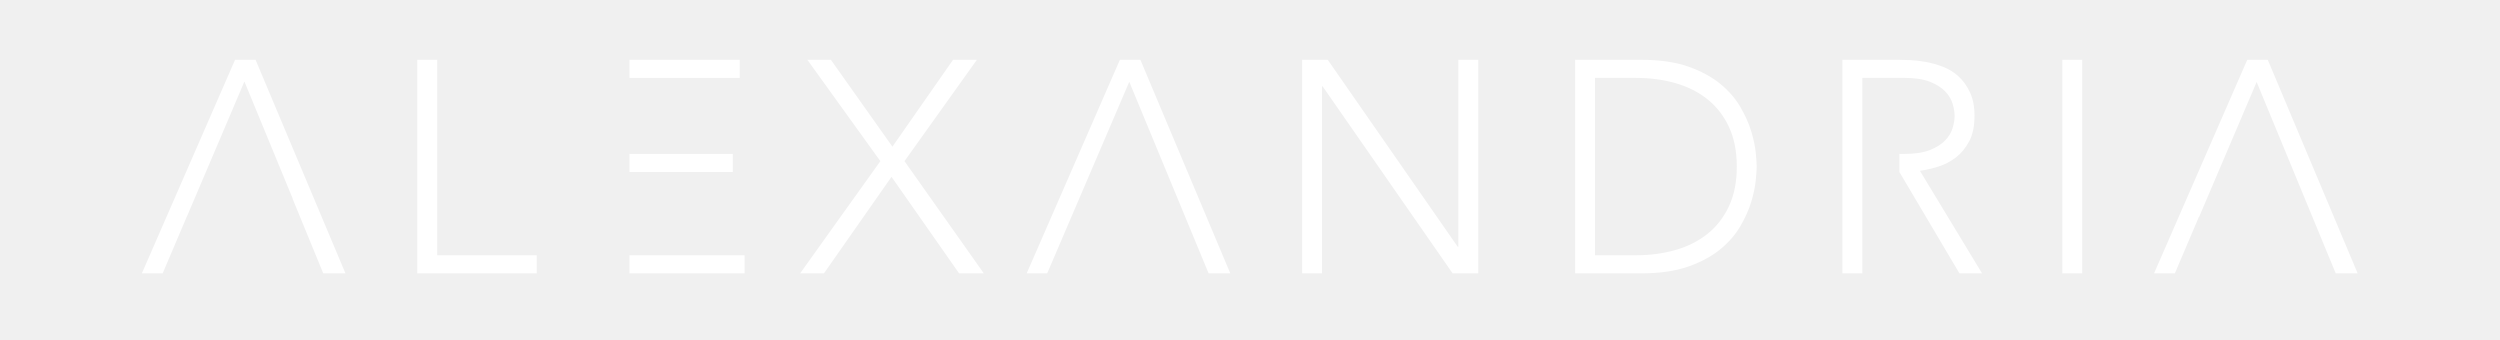
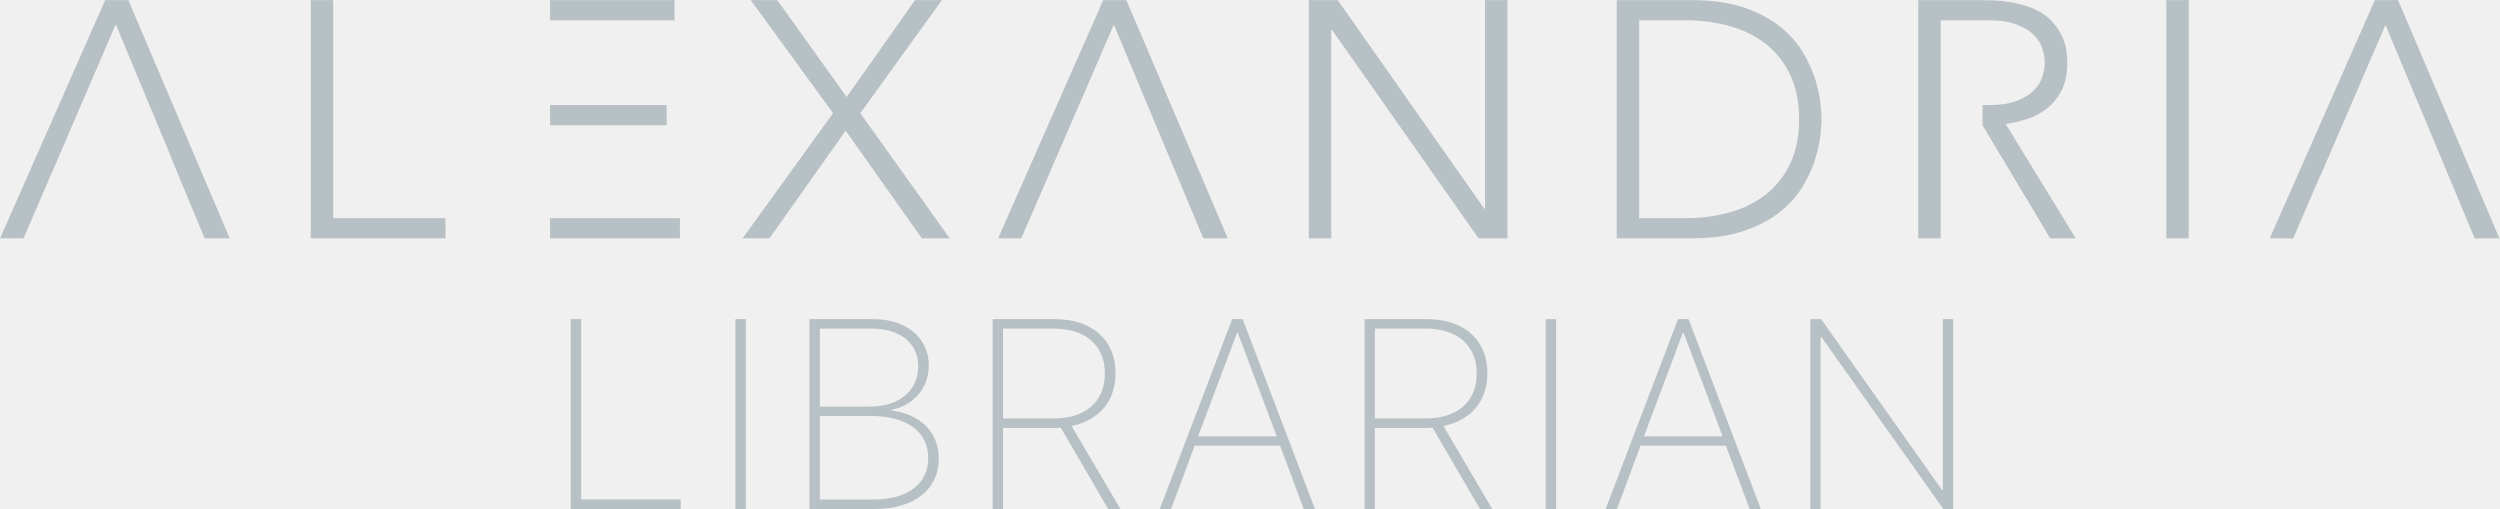
- <svg xmlns="http://www.w3.org/2000/svg" viewBox="0 0 2387 324" version="1.1" class="replaced-svg">
+ <svg xmlns="http://www.w3.org/2000/svg" viewBox="0 0 334 68" version="1.1">
  <defs />
-   <g id="g-logo-word" stroke="none" stroke-width="1" fill="none" fill-rule="evenodd" type="MSPage">
-     <g id="A-L-E-X-A-N-D-R-I-A" type="MSArtboardGroup" fill="#FFFFFF">
-       <g id="g-logo-word-group" type="MSLayerGroup" transform="translate(135, 57)">
-         <path d="M1834.104,0.096 L1853.112,0.096 L1853.112,204 L1834.104,204 L1834.104,0.096 Z" id="path-logo-word-1" type="MSShapeGroup" />
-         <path d="M1678.572,107.266 L1735.864,204 L1757.464,204 L1698.136,106.08 C1703.704,105.312 1709.56,103.968 1715.704,102.048 C1721.848,100.128 1727.464,97.2 1732.552,93.264 C1737.64,89.328 1741.864,84.192 1745.224,77.856 C1748.584,71.52 1750.264,63.456 1750.264,53.664 C1750.264,44.832 1748.824,37.344 1745.944,31.2 C1743.064,25.056 1739.416,19.968 1735,15.936 C1730.584,11.904 1725.592,8.832 1720.024,6.72 C1714.456,4.608 1708.984,3.072 1703.608,2.112 C1698.232,1.152 1693.24,0.576 1688.632,0.384 C1684.024,0.192 1680.376,0.096 1677.688,0.096 L1624.12,0.096 L1624.12,204 L1643.128,204 L1643.128,107.232 L1643.142,107.232 L1643.142,89.952 L1643.128,89.952 L1643.128,17.376 L1683.448,17.376 C1693.432,17.376 1701.544,18.624 1707.784,21.12 C1714.024,23.616 1718.872,26.688 1722.328,30.336 C1725.784,33.984 1728.136,37.92 1729.384,42.144 C1730.632,46.368 1731.256,50.208 1731.256,53.664 C1731.256,57.12 1730.632,60.96 1729.384,65.184 C1728.136,69.408 1725.784,73.344 1722.328,76.992 C1718.872,80.64 1714.024,83.712 1707.784,86.208 C1701.544,88.704 1693.432,89.952 1683.448,89.952 L1678.572,89.952 L1678.572,107.266 Z" id="path-logo-word-2" type="MSShapeGroup" />
-         <path d="M1368.92,0.096 L1431.992,0.096 C1449.656,0.096 1464.632,2.256 1476.92,6.576 C1489.208,10.896 1499.432,16.416 1507.592,23.136 C1515.752,29.856 1522.184,37.296 1526.888,45.456 C1531.592,53.616 1535.048,61.44 1537.256,68.928 C1539.464,76.416 1540.856,83.184 1541.432,89.232 C1542.008,95.28 1542.296,99.552 1542.296,102.048 C1542.296,104.544 1542.008,108.816 1541.432,114.864 C1540.856,120.912 1539.464,127.68 1537.256,135.168 C1535.048,142.656 1531.592,150.48 1526.888,158.64 C1522.184,166.8 1515.752,174.24 1507.592,180.96 C1499.432,187.68 1489.208,193.2 1476.92,197.52 C1464.632,201.84 1449.656,204 1431.992,204 L1368.92,204 L1368.92,0.096 Z M1387.928,186.72 L1427.096,186.72 C1440.536,186.72 1453.112,185.04 1464.824,181.68 C1476.536,178.32 1486.712,173.184 1495.352,166.272 C1503.992,159.36 1510.808,150.576 1515.8,139.92 C1520.792,129.264 1523.288,116.64 1523.288,102.048 C1523.288,87.456 1520.792,74.832 1515.8,64.176 C1510.808,53.52 1503.992,44.736 1495.352,37.824 C1486.712,30.912 1476.536,25.776 1464.824,22.416 C1453.112,19.056 1440.536,17.376 1427.096,17.376 L1387.928,17.376 L1387.928,186.72 Z" id="path-logo-word-3" type="MSShapeGroup" />
-         <path d="M1108.248,0.096 L1132.728,0.096 L1256.856,178.656 L1257.432,178.656 L1257.432,0.096 L1276.44,0.096 L1276.44,204 L1251.96,204 L1127.832,25.44 L1127.256,25.44 L1127.256,204 L1108.248,204 L1108.248,0.096 Z" id="path-logo-word-4" type="MSShapeGroup" />
-         <path d="M1018.965,204 L1039.672,204 L953.848,0.096 L934.264,0.096 L845.272,204 L864.865,204 L943.231,21.102 L1018.965,204 Z" id="path-logo-word-5" type="MSShapeGroup" />
-         <path d="M705.56,96.864 L635.864,0.096 L658.328,0.096 L717.08,83.04 L774.968,0.096 L797.72,0.096 L728.6,96.864 L804.344,204 L780.728,204 L716.216,111.84 L651.704,204 L628.952,204 L705.56,96.864 Z" id="path-logo-word-6" type="MSShapeGroup" />
-         <path d="M466,0.096 L571.32,0.096 L571.32,17.376 L466,17.376 L466,0.096 Z M466,89.952 L564.696,89.952 L564.696,107.232 L466,107.232 L466,89.952 Z M466,186.72 L575.928,186.72 L575.928,204 L466,204 L466,186.72 Z" id="path-logo-word-7" type="MSShapeGroup" />
-         <path d="M263.416,0.096 L282.424,0.096 L282.424,186.72 L377.464,186.72 L377.464,204 L263.416,204 L263.416,0.096 Z" id="path-logo-word-8" type="MSShapeGroup" />
-         <path d="M173.639,204 L194.84,204 L109.016,0.096 L89.432,0.096 L0.44,204 L20.312,204 L43.352,149.856 L43.423,149.856 L82.858,57.285 L98.36,20.832 L144.44,132.576 L144.28,132.576 L173.639,204 Z" id="path-logo-word-9" type="MSShapeGroup" />
-         <path d="M2095.156,204 L2116.088,204 L2030.264,0.096 L2010.68,0.096 L1921.688,204 L1941.56,204 L1964.6,149.856 L1964.827,149.856 L2019.646,21.282 L2095.156,204 Z" id="path-logo-word-10" type="MSShapeGroup" />
+   <g id="Page-1" stroke="none" stroke-width="1" fill="none" fill-rule="evenodd">
+     <g id="Artboard-1" transform="translate(-185, -229)" fill="#B7C0C4">
+       <g id="drawer-grey" transform="translate(162, 206)">
+         <g id="drawer-contents" transform="translate(0, 23)">
+           <path d="M312.416,0.015 L315.416,0.015 L315.416,31.844 L312.416,31.844 L312.416,0.015 Z M287.868,16.744 L296.911,31.844 L300.32,31.844 L290.956,16.559 C291.835,16.439 292.759,16.229 293.729,15.929 C294.699,15.63 295.585,15.173 296.388,14.558 C297.191,13.944 297.858,13.142 298.388,12.153 C298.918,11.164 299.183,9.905 299.183,8.377 C299.183,6.998 298.956,5.829 298.502,4.87 C298.047,3.911 297.471,3.117 296.774,2.488 C296.077,1.858 295.289,1.379 294.411,1.049 C293.532,0.719 292.668,0.48 291.82,0.33 C290.971,0.18 290.183,0.09 289.456,0.06 C288.729,0.03 288.153,0.015 287.729,0.015 L279.274,0.015 L279.274,31.844 L282.274,31.844 L282.274,16.739 L282.276,16.739 L282.276,14.041 L282.274,14.041 L282.274,2.712 L288.638,2.712 C290.214,2.712 291.494,2.907 292.479,3.297 C293.464,3.686 294.229,4.166 294.774,4.735 C295.32,5.305 295.691,5.919 295.888,6.579 C296.085,7.238 296.183,7.837 296.183,8.377 C296.183,8.916 296.085,9.516 295.888,10.175 C295.691,10.834 295.32,11.449 294.774,12.018 C294.229,12.588 293.464,13.067 292.479,13.457 C291.494,13.846 290.214,14.041 288.638,14.041 L287.868,14.041 L287.868,16.744 Z M238.996,0.015 L248.951,0.015 C251.739,0.015 254.102,0.352 256.042,1.026 C257.981,1.701 259.595,2.562 260.883,3.611 C262.171,4.66 263.186,5.822 263.928,7.096 C264.671,8.369 265.216,9.591 265.564,10.759 C265.913,11.928 266.133,12.985 266.224,13.929 C266.314,14.873 266.36,15.54 266.36,15.929 C266.36,16.319 266.314,16.986 266.224,17.93 C266.133,18.874 265.913,19.931 265.564,21.099 C265.216,22.268 264.671,23.49 263.928,24.763 C263.186,26.037 262.171,27.198 260.883,28.247 C259.595,29.296 257.981,30.158 256.042,30.832 C254.102,31.507 251.739,31.844 248.951,31.844 L238.996,31.844 L238.996,0.015 Z M241.996,29.147 L248.178,29.147 C250.299,29.147 252.284,28.884 254.133,28.36 C255.981,27.835 257.587,27.034 258.951,25.955 C260.314,24.876 261.39,23.505 262.178,21.841 C262.966,20.178 263.36,18.207 263.36,15.929 C263.36,13.652 262.966,11.681 262.178,10.018 C261.39,8.354 260.314,6.983 258.951,5.904 C257.587,4.825 255.981,4.024 254.133,3.499 C252.284,2.975 250.299,2.712 248.178,2.712 L241.996,2.712 L241.996,29.147 Z M197.854,0.015 L201.718,0.015 L221.309,27.888 L221.4,27.888 L221.4,0.015 L224.4,0.015 L224.4,31.844 L220.536,31.844 L200.945,3.971 L200.854,3.971 L200.854,31.844 L197.854,31.844 L197.854,0.015 Z M183.763,31.844 L187.031,31.844 L173.485,0.015 L170.394,0.015 L156.349,31.844 L159.441,31.844 L171.81,3.294 L183.763,31.844 Z M134.298,15.12 L123.298,0.015 L126.844,0.015 L136.116,12.962 L145.253,0.015 L148.844,0.015 L137.935,15.12 L149.889,31.844 L146.162,31.844 L135.98,17.458 L125.798,31.844 L122.207,31.844 L134.298,15.12 Z M96.489,0.015 L113.111,0.015 L113.111,2.712 L96.489,2.712 L96.489,0.015 Z M96.489,14.041 L112.066,14.041 L112.066,16.739 L96.489,16.739 L96.489,14.041 L96.489,14.041 Z M96.489,29.147 L113.838,29.147 L113.838,31.844 L96.489,31.844 L96.489,29.147 Z M64.515,0.015 L67.515,0.015 L67.515,29.147 L82.515,29.147 L82.515,31.844 L64.515,31.844 L64.515,0.015 Z M50.345,31.844 L53.691,31.844 L40.146,0.015 L37.055,0.015 L23.009,31.844 L26.146,31.844 L29.782,23.392 L29.793,23.392 L36.017,8.942 L38.464,3.252 L45.737,20.695 L45.712,20.695 L50.345,31.844 Z M353.618,31.844 L356.921,31.844 L343.376,0.015 L340.285,0.015 L326.239,31.844 L329.376,31.844 L333.012,23.392 L333.048,23.392 L341.7,3.322 L353.618,31.844 Z M113.945,68 L99.25,68 L99.25,42.635 L100.639,42.635 L100.639,66.717 L113.945,66.717 L113.945,68 Z M121.25,68 L121.25,42.635 L122.639,42.635 L122.639,68 L121.25,68 Z M131.139,68 L131.139,42.635 L139.682,42.635 C140.783,42.635 141.788,42.784 142.696,43.083 C143.604,43.382 144.384,43.801 145.034,44.34 C145.685,44.879 146.188,45.529 146.546,46.291 C146.903,47.053 147.082,47.891 147.082,48.805 C147.082,49.566 146.965,50.275 146.73,50.932 C146.496,51.588 146.159,52.174 145.72,52.689 C145.28,53.205 144.753,53.642 144.138,53.999 C143.522,54.356 142.84,54.605 142.09,54.746 L142.09,54.852 C142.98,54.945 143.812,55.159 144.586,55.493 C145.359,55.827 146.03,56.267 146.599,56.812 C147.167,57.356 147.612,58.001 147.935,58.745 C148.257,59.489 148.418,60.318 148.418,61.232 C148.418,62.275 148.222,63.213 147.829,64.045 C147.437,64.877 146.871,65.586 146.133,66.172 C145.395,66.758 144.498,67.209 143.443,67.525 C142.389,67.842 141.199,68 139.875,68 L131.139,68 Z M132.527,54.324 L139.137,54.324 C140.133,54.324 141.032,54.198 141.835,53.946 C142.638,53.694 143.323,53.334 143.892,52.865 C144.46,52.396 144.899,51.828 145.21,51.16 C145.521,50.492 145.676,49.742 145.676,48.91 C145.676,48.148 145.529,47.457 145.236,46.836 C144.943,46.215 144.527,45.688 143.988,45.254 C143.449,44.82 142.799,44.486 142.037,44.252 C141.275,44.018 140.42,43.9 139.471,43.9 L132.527,43.9 L132.527,54.324 Z M139.734,66.734 C140.871,66.734 141.891,66.605 142.793,66.348 C143.695,66.09 144.46,65.721 145.087,65.24 C145.714,64.76 146.191,64.18 146.52,63.5 C146.848,62.82 147.012,62.053 147.012,61.197 C147.012,60.318 146.839,59.533 146.493,58.842 C146.147,58.15 145.646,57.562 144.99,57.075 C144.334,56.589 143.534,56.217 142.591,55.959 C141.647,55.701 140.572,55.572 139.365,55.572 L132.527,55.572 L132.527,66.734 L139.734,66.734 Z M157.006,55.906 L163.809,55.906 C164.875,55.906 165.827,55.769 166.665,55.493 C167.503,55.218 168.215,54.822 168.801,54.307 C169.387,53.791 169.835,53.164 170.146,52.426 C170.456,51.687 170.611,50.85 170.611,49.912 C170.611,48.963 170.453,48.116 170.137,47.372 C169.82,46.628 169.369,45.998 168.783,45.482 C168.197,44.967 167.482,44.574 166.639,44.305 C165.795,44.035 164.84,43.9 163.773,43.9 L157.006,43.9 L157.006,55.906 Z M157.006,68 L155.617,68 L155.617,42.635 L163.896,42.635 C165.15,42.635 166.281,42.802 167.289,43.136 C168.297,43.47 169.152,43.95 169.855,44.577 C170.559,45.204 171.098,45.966 171.473,46.862 C171.848,47.759 172.035,48.764 172.035,49.877 C172.035,50.791 171.903,51.638 171.64,52.417 C171.376,53.196 170.992,53.888 170.488,54.491 C169.984,55.095 169.369,55.602 168.643,56.012 C167.916,56.422 167.09,56.721 166.164,56.908 L172.686,68 L171.051,68 L164.705,57.119 C164.588,57.143 164.441,57.157 164.266,57.163 C164.09,57.169 163.938,57.172 163.809,57.172 L157.006,57.172 L157.006,68 Z M194.018,59.545 L182.609,59.545 L179.463,68 L177.951,68 L187.619,42.635 L189.025,42.635 L198.676,68 L197.182,68 L194.018,59.545 Z M183.066,58.297 L193.578,58.297 L188.357,44.445 L188.27,44.445 L183.066,58.297 Z M206.684,55.906 L213.486,55.906 C214.553,55.906 215.505,55.769 216.343,55.493 C217.181,55.218 217.893,54.822 218.479,54.307 C219.064,53.791 219.513,53.164 219.823,52.426 C220.134,51.687 220.289,50.85 220.289,49.912 C220.289,48.963 220.131,48.116 219.814,47.372 C219.498,46.628 219.047,45.998 218.461,45.482 C217.875,44.967 217.16,44.574 216.316,44.305 C215.473,44.035 214.518,43.9 213.451,43.9 L206.684,43.9 L206.684,55.906 Z M206.684,68 L205.295,68 L205.295,42.635 L213.574,42.635 C214.828,42.635 215.959,42.802 216.967,43.136 C217.975,43.47 218.83,43.95 219.533,44.577 C220.236,45.204 220.775,45.966 221.15,46.862 C221.525,47.759 221.713,48.764 221.713,49.877 C221.713,50.791 221.581,51.638 221.317,52.417 C221.054,53.196 220.67,53.888 220.166,54.491 C219.662,55.095 219.047,55.602 218.32,56.012 C217.594,56.422 216.768,56.721 215.842,56.908 L222.363,68 L220.729,68 L214.383,57.119 C214.266,57.143 214.119,57.157 213.943,57.163 C213.768,57.169 213.615,57.172 213.486,57.172 L206.684,57.172 L206.684,68 Z M229.51,68 L229.51,42.635 L230.898,42.635 L230.898,68 L229.51,68 Z M253.584,59.545 L242.176,59.545 L239.029,68 L237.518,68 L247.186,42.635 L248.592,42.635 L258.242,68 L256.748,68 L253.584,59.545 Z M242.633,58.297 L253.145,58.297 L247.924,44.445 L247.836,44.445 L242.633,58.297 Z M264.861,68 L264.861,42.635 L266.303,42.635 L282.457,65.469 L282.562,65.469 L282.562,42.635 L283.951,42.635 L283.951,68 L282.633,68 L266.338,45.025 L266.232,45.025 L266.232,68 L264.861,68 Z" id="ALEXANDRIA-LIBRARIAN" />
+         </g>
      </g>
    </g>
  </g>
</svg>
